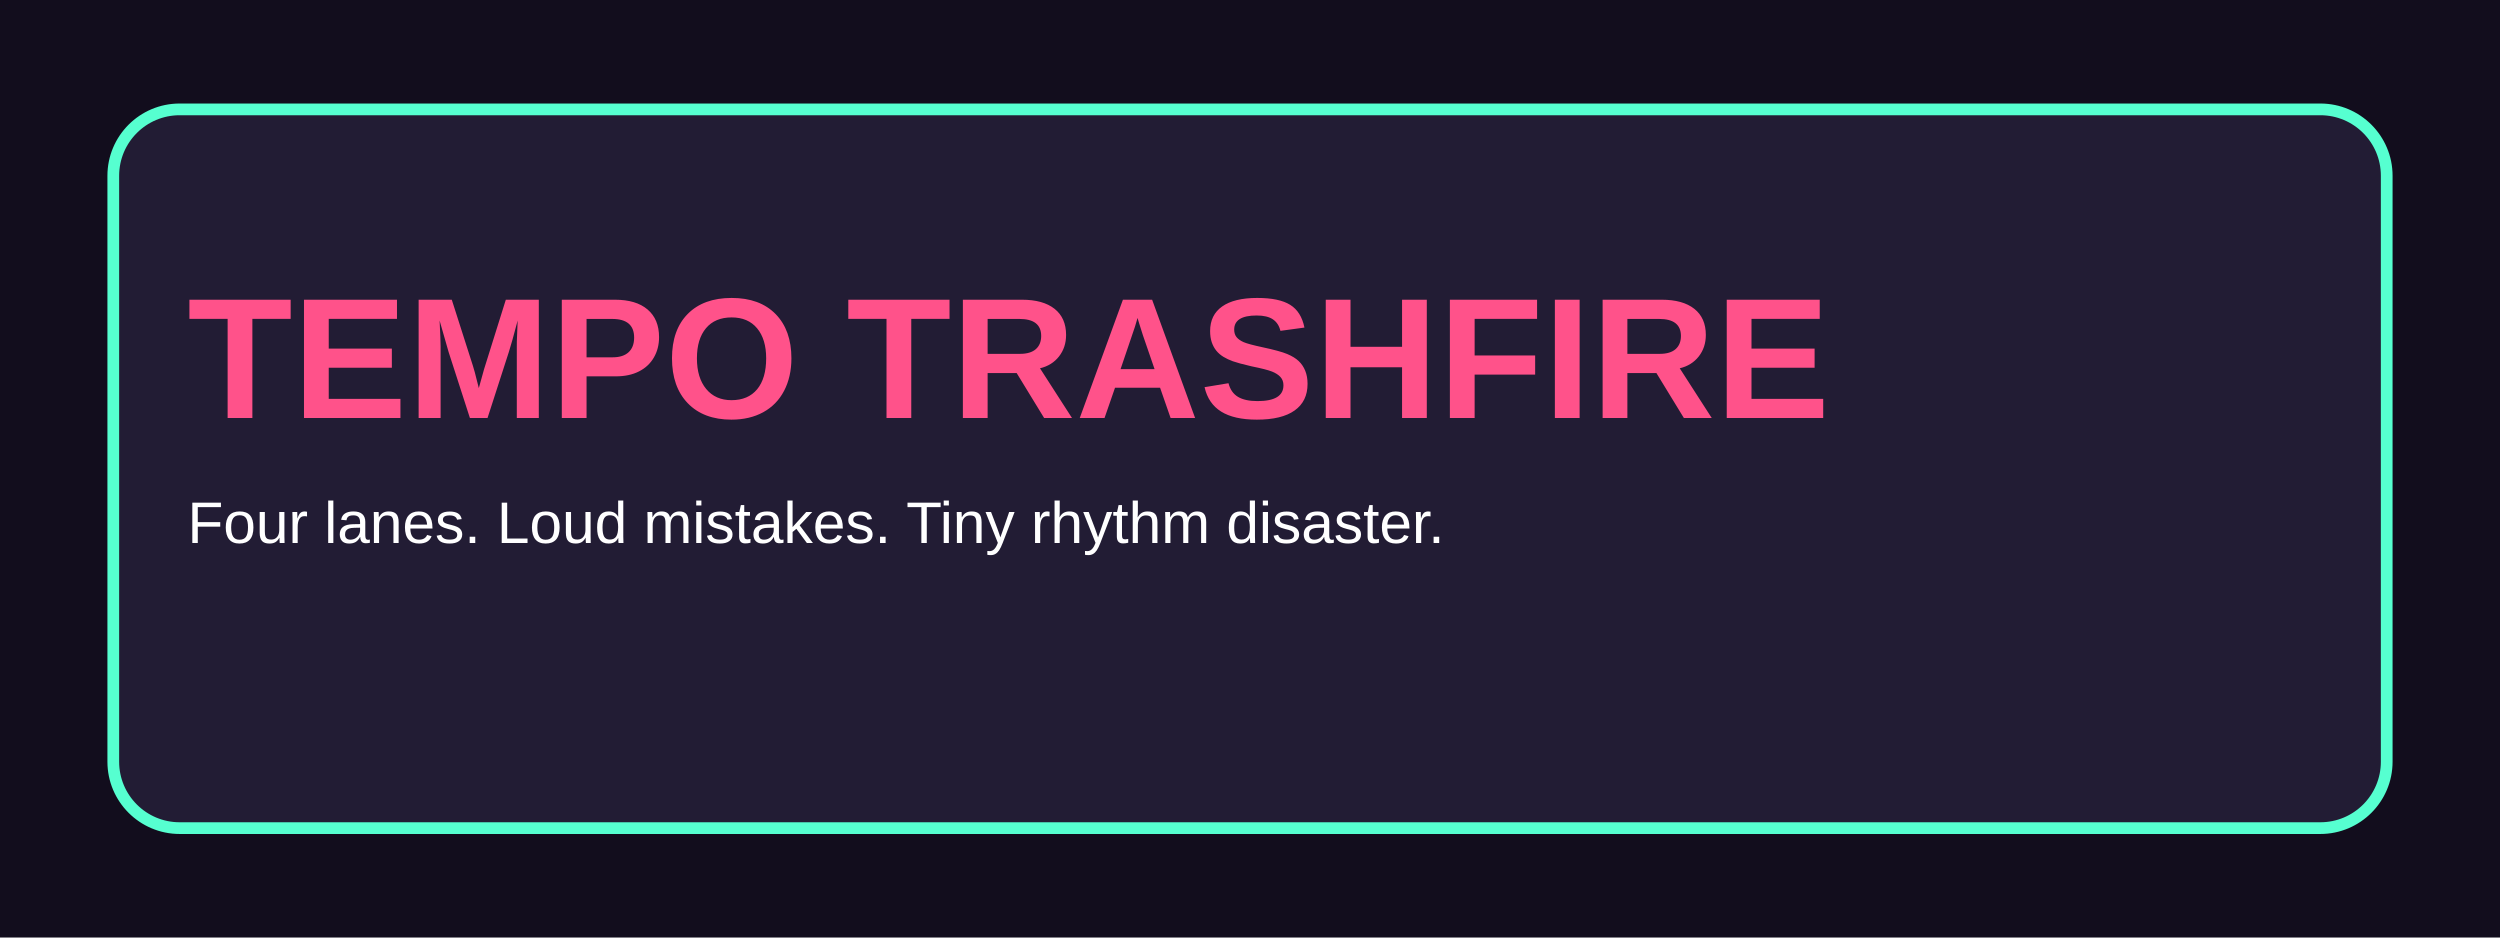
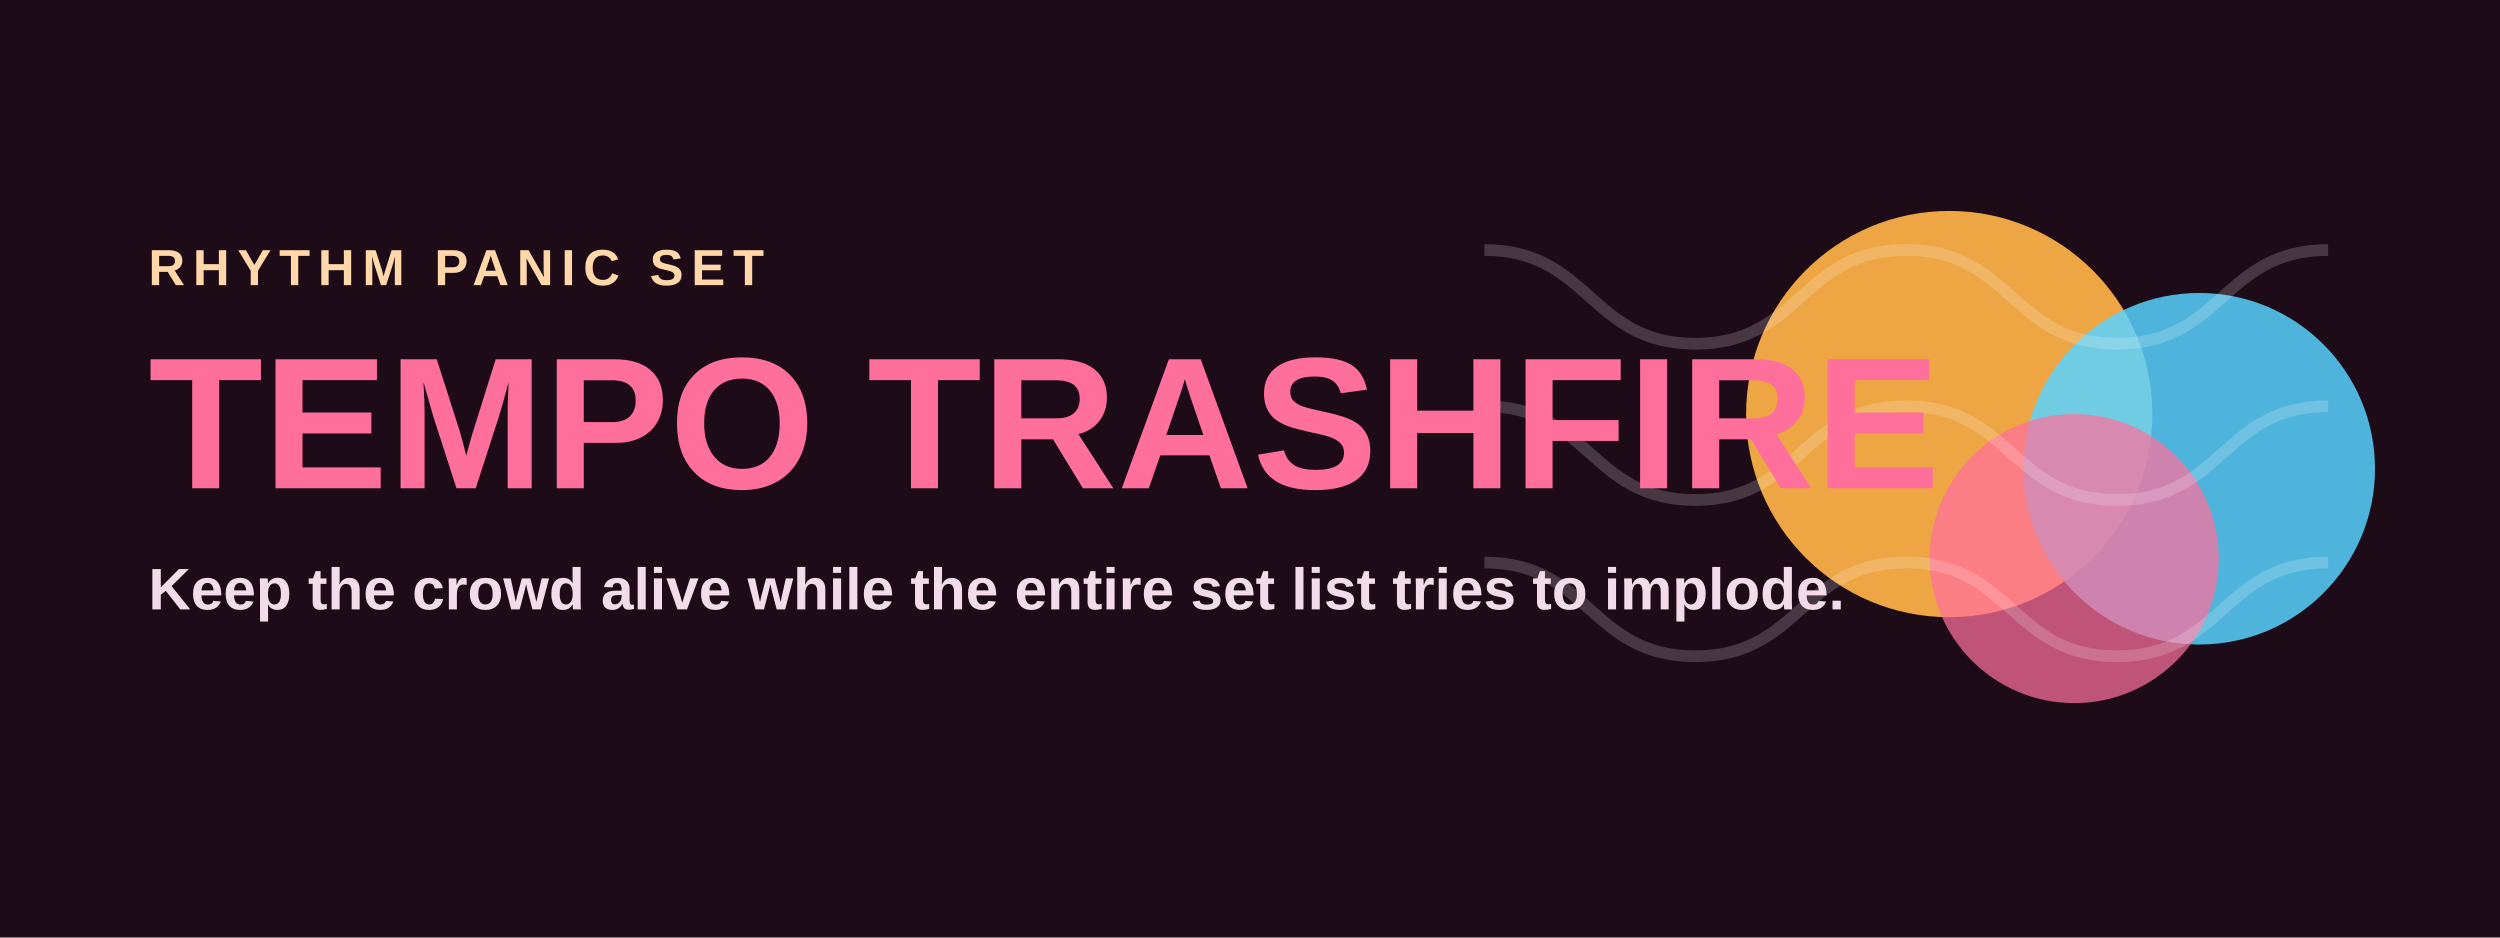
- <svg xmlns="http://www.w3.org/2000/svg" viewBox="0 0 1280 480">
-   <rect width="1280" height="480" fill="#120d1d" />
-   <rect x="58" y="56" width="1164" height="368" rx="34" fill="#221c34" stroke="#56ffd0" stroke-width="6" />
-   <text x="96" y="214" fill="#ff528a" font-size="88" font-family="Segoe UI, Arial" font-weight="700">TEMPO TRASHFIRE</text>
-   <text x="96" y="278" fill="#ffffff" font-size="30" font-family="Segoe UI, Arial">Four lanes. Loud mistakes. Tiny rhythm disaster.</text>
+ <svg xmlns="http://www.w3.org/2000/svg" viewBox="0 0 1280 480" role="img" aria-label="Tempo Trashfire banner art">
+   <rect width="1280" height="480" fill="#1d0b18" />
+   <circle cx="998" cy="212" r="104" fill="#ffb347" opacity="0.92" />
+   <circle cx="1126" cy="240" r="90" fill="#58d3ff" opacity="0.84" />
+   <circle cx="1062" cy="286" r="74" fill="#ff6f9c" opacity="0.72" />
+   <g stroke="#ffffff" stroke-opacity="0.18" stroke-width="6" fill="none">
+     <path d="M760 128c54 0 54 48 108 48s54-48 108-48 54 48 108 48 54-48 108-48" />
+     <path d="M760 208c54 0 54 48 108 48s54-48 108-48 54 48 108 48 54-48 108-48" />
+     <path d="M760 288c54 0 54 48 108 48s54-48 108-48 54 48 108 48 54-48 108-48" />
+   </g>
+   <text x="76" y="146" fill="#ffd7a8" font-size="26" font-family="Segoe UI, Arial, sans-serif" font-weight="800" letter-spacing="4">RHYTHM PANIC SET</text>
+   <text x="76" y="250" fill="#ff6f9c" font-size="96" font-family="Segoe UI, Arial, sans-serif" font-weight="900">TEMPO TRASHFIRE</text>
+   <text x="76" y="312" fill="#f1dce7" font-size="30" font-family="Segoe UI, Arial, sans-serif" font-weight="600">Keep the crowd alive while the entire set list tries to implode.</text>
</svg>
